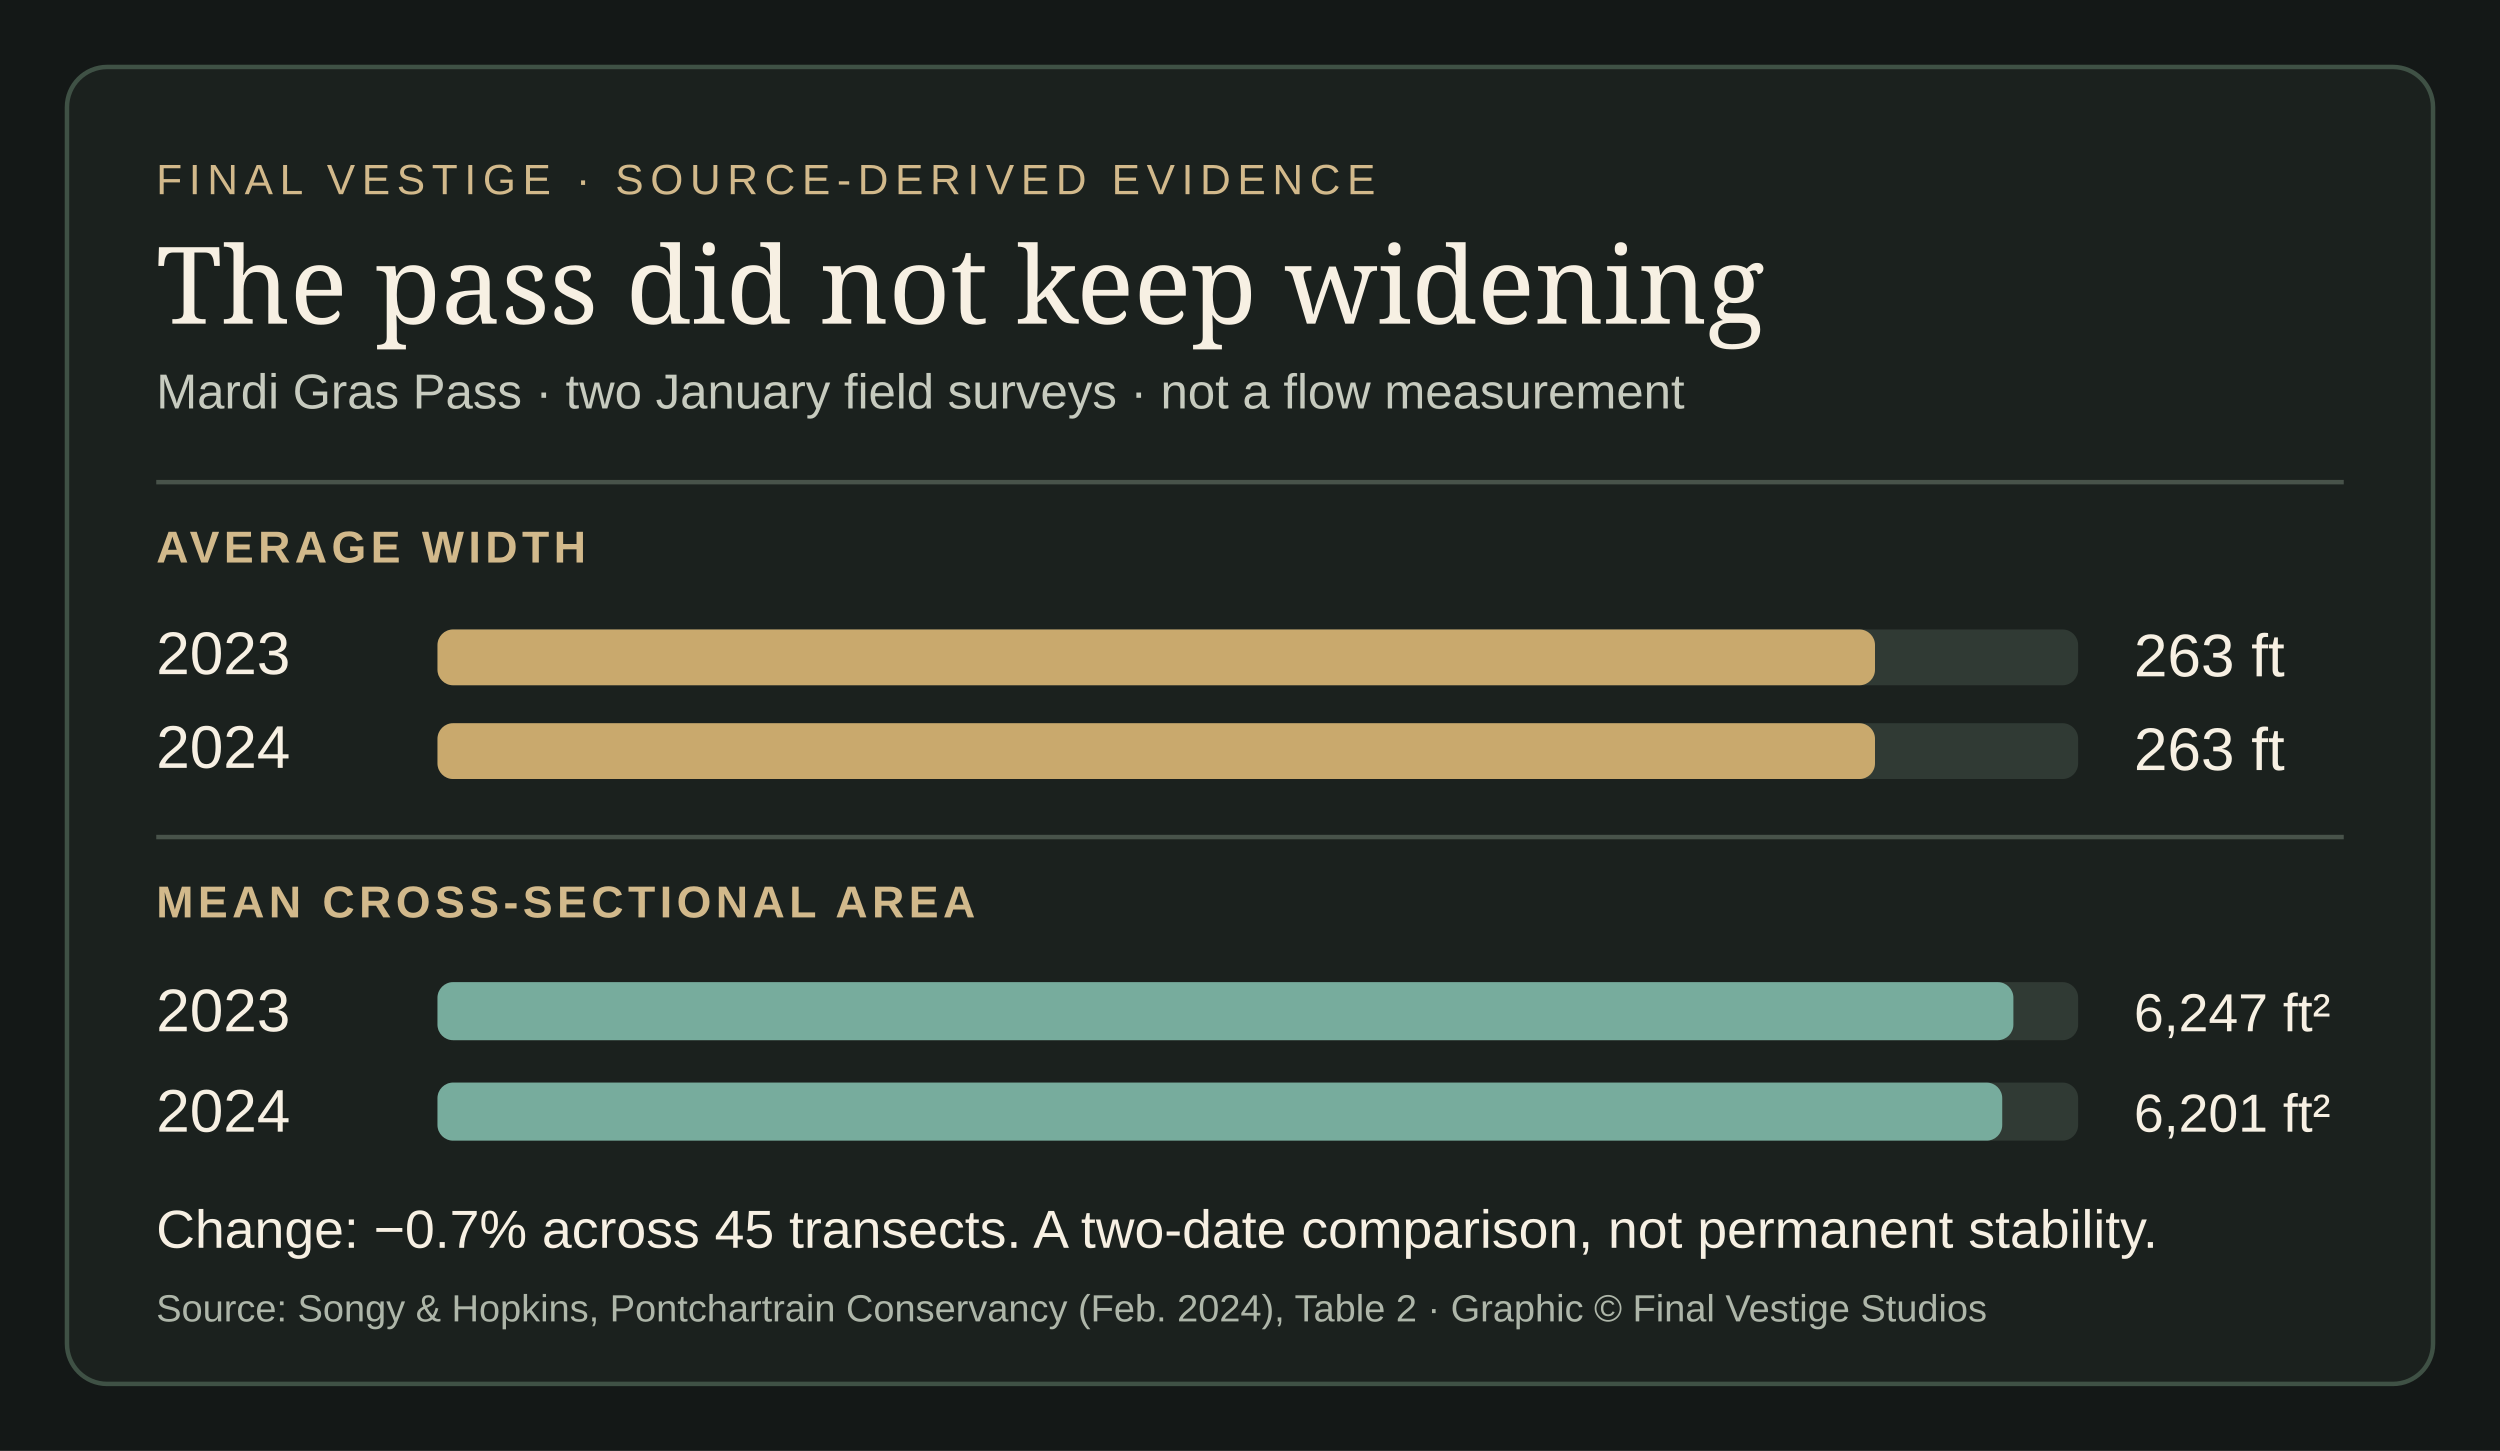
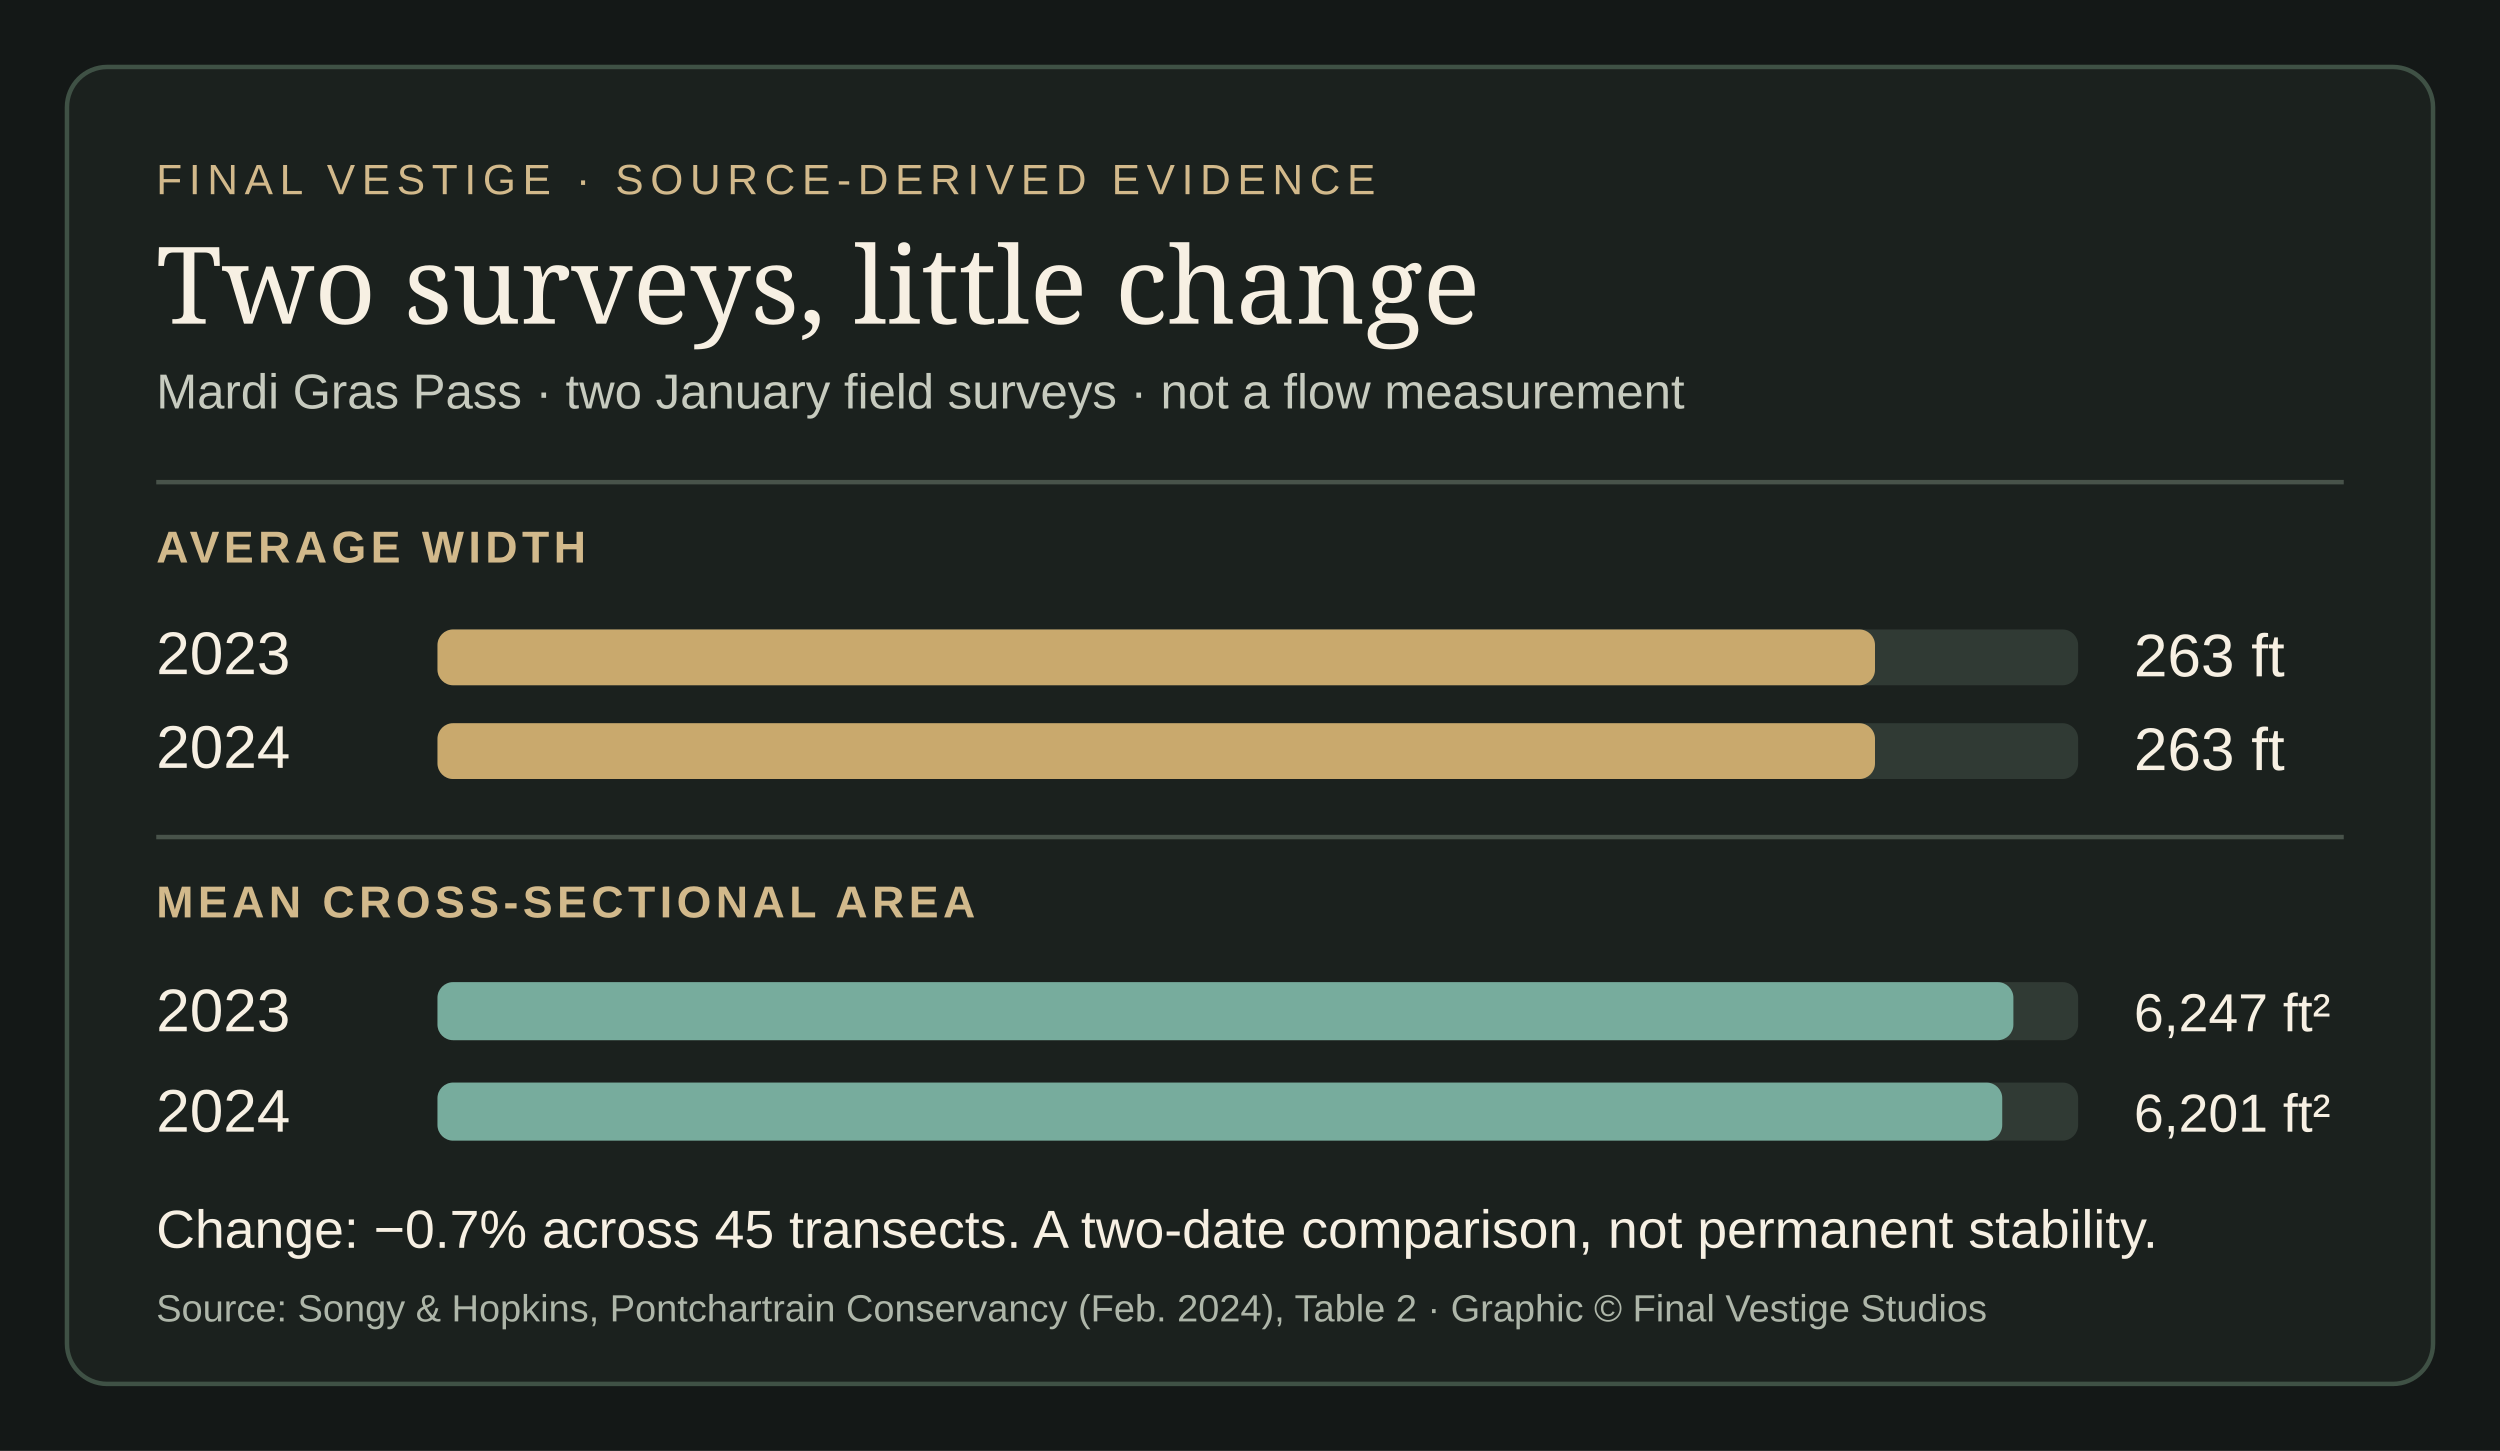
<svg xmlns="http://www.w3.org/2000/svg" viewBox="0 0 1120 650" role="img" aria-labelledby="title desc">
  <rect width="1120" height="650" fill="#141817" />
  <rect x="30" y="30" width="1060" height="590" rx="18" fill="#1b211e" stroke="#3f5145" stroke-width="2" />
  <text x="70" y="87" fill="#d2b98b" font-size="19" font-family="Arial,sans-serif" letter-spacing="3">FINAL VESTIGE · SOURCE-DERIVED EVIDENCE</text>
-   <text x="70" y="145" fill="#f7f0e3" font-family="Georgia,serif" font-size="48">The pass did not keep widening</text>
+   <text x="70" y="145" fill="#f7f0e3" font-family="Georgia,serif" font-size="48">Two surveys, little change</text>
  <text x="70" y="183" fill="#c7cbbf" font-family="Arial,sans-serif" font-size="22">Mardi Gras Pass · two January field surveys · not a flow measurement</text>
  <path d="M70 216 H1050" stroke="#48534a" stroke-width="2" />
  <text x="70" y="252" fill="#d2b98b" font-family="Arial,sans-serif" font-weight="bold" font-size="20" letter-spacing="2">AVERAGE WIDTH</text>
  <text x="70" y="302" fill="#f7f0e3" font-family="Arial,sans-serif" font-size="27">2023</text>
  <rect x="196" y="282" width="735" height="25" rx="7" fill="#303a34" />
  <rect x="196" y="282" width="644" height="25" rx="7" fill="#c9a96d" />
  <text x="956" y="303" fill="#f7f0e3" font-family="Arial,sans-serif" font-size="27">263 ft</text>
  <text x="70" y="344" fill="#f7f0e3" font-family="Arial,sans-serif" font-size="27">2024</text>
  <rect x="196" y="324" width="735" height="25" rx="7" fill="#303a34" />
  <rect x="196" y="324" width="644" height="25" rx="7" fill="#c9a96d" />
  <text x="956" y="345" fill="#f7f0e3" font-family="Arial,sans-serif" font-size="27">263 ft</text>
  <path d="M70 375 H1050" stroke="#48534a" stroke-width="2" />
  <text x="70" y="411" fill="#d2b98b" font-family="Arial,sans-serif" font-weight="bold" font-size="20" letter-spacing="2">MEAN CROSS-SECTIONAL AREA</text>
  <text x="70" y="462" fill="#f7f0e3" font-family="Arial,sans-serif" font-size="27">2023</text>
  <rect x="196" y="440" width="735" height="26" rx="7" fill="#303a34" />
  <rect x="196" y="440" width="706" height="26" rx="7" fill="#77ac9d" />
  <text x="956" y="462" fill="#f7f0e3" font-family="Arial,sans-serif" font-size="24">6,247 ft²</text>
  <text x="70" y="507" fill="#f7f0e3" font-family="Arial,sans-serif" font-size="27">2024</text>
  <rect x="196" y="485" width="735" height="26" rx="7" fill="#303a34" />
  <rect x="196" y="485" width="701" height="26" rx="7" fill="#77ac9d" />
  <text x="956" y="507" fill="#f7f0e3" font-family="Arial,sans-serif" font-size="24">6,201 ft²</text>
  <text x="70" y="559" fill="#f7f0e3" font-family="Arial,sans-serif" font-size="24">Change: −0.7% across 45 transects. A two-date comparison, not permanent stability.</text>
  <text x="70" y="592" fill="#aeb6a9" font-family="Arial,sans-serif" font-size="17">Source: Songy &amp; Hopkins, Pontchartrain Conservancy (Feb. 2024), Table 2 · Graphic © Final Vestige Studios</text>
</svg>
